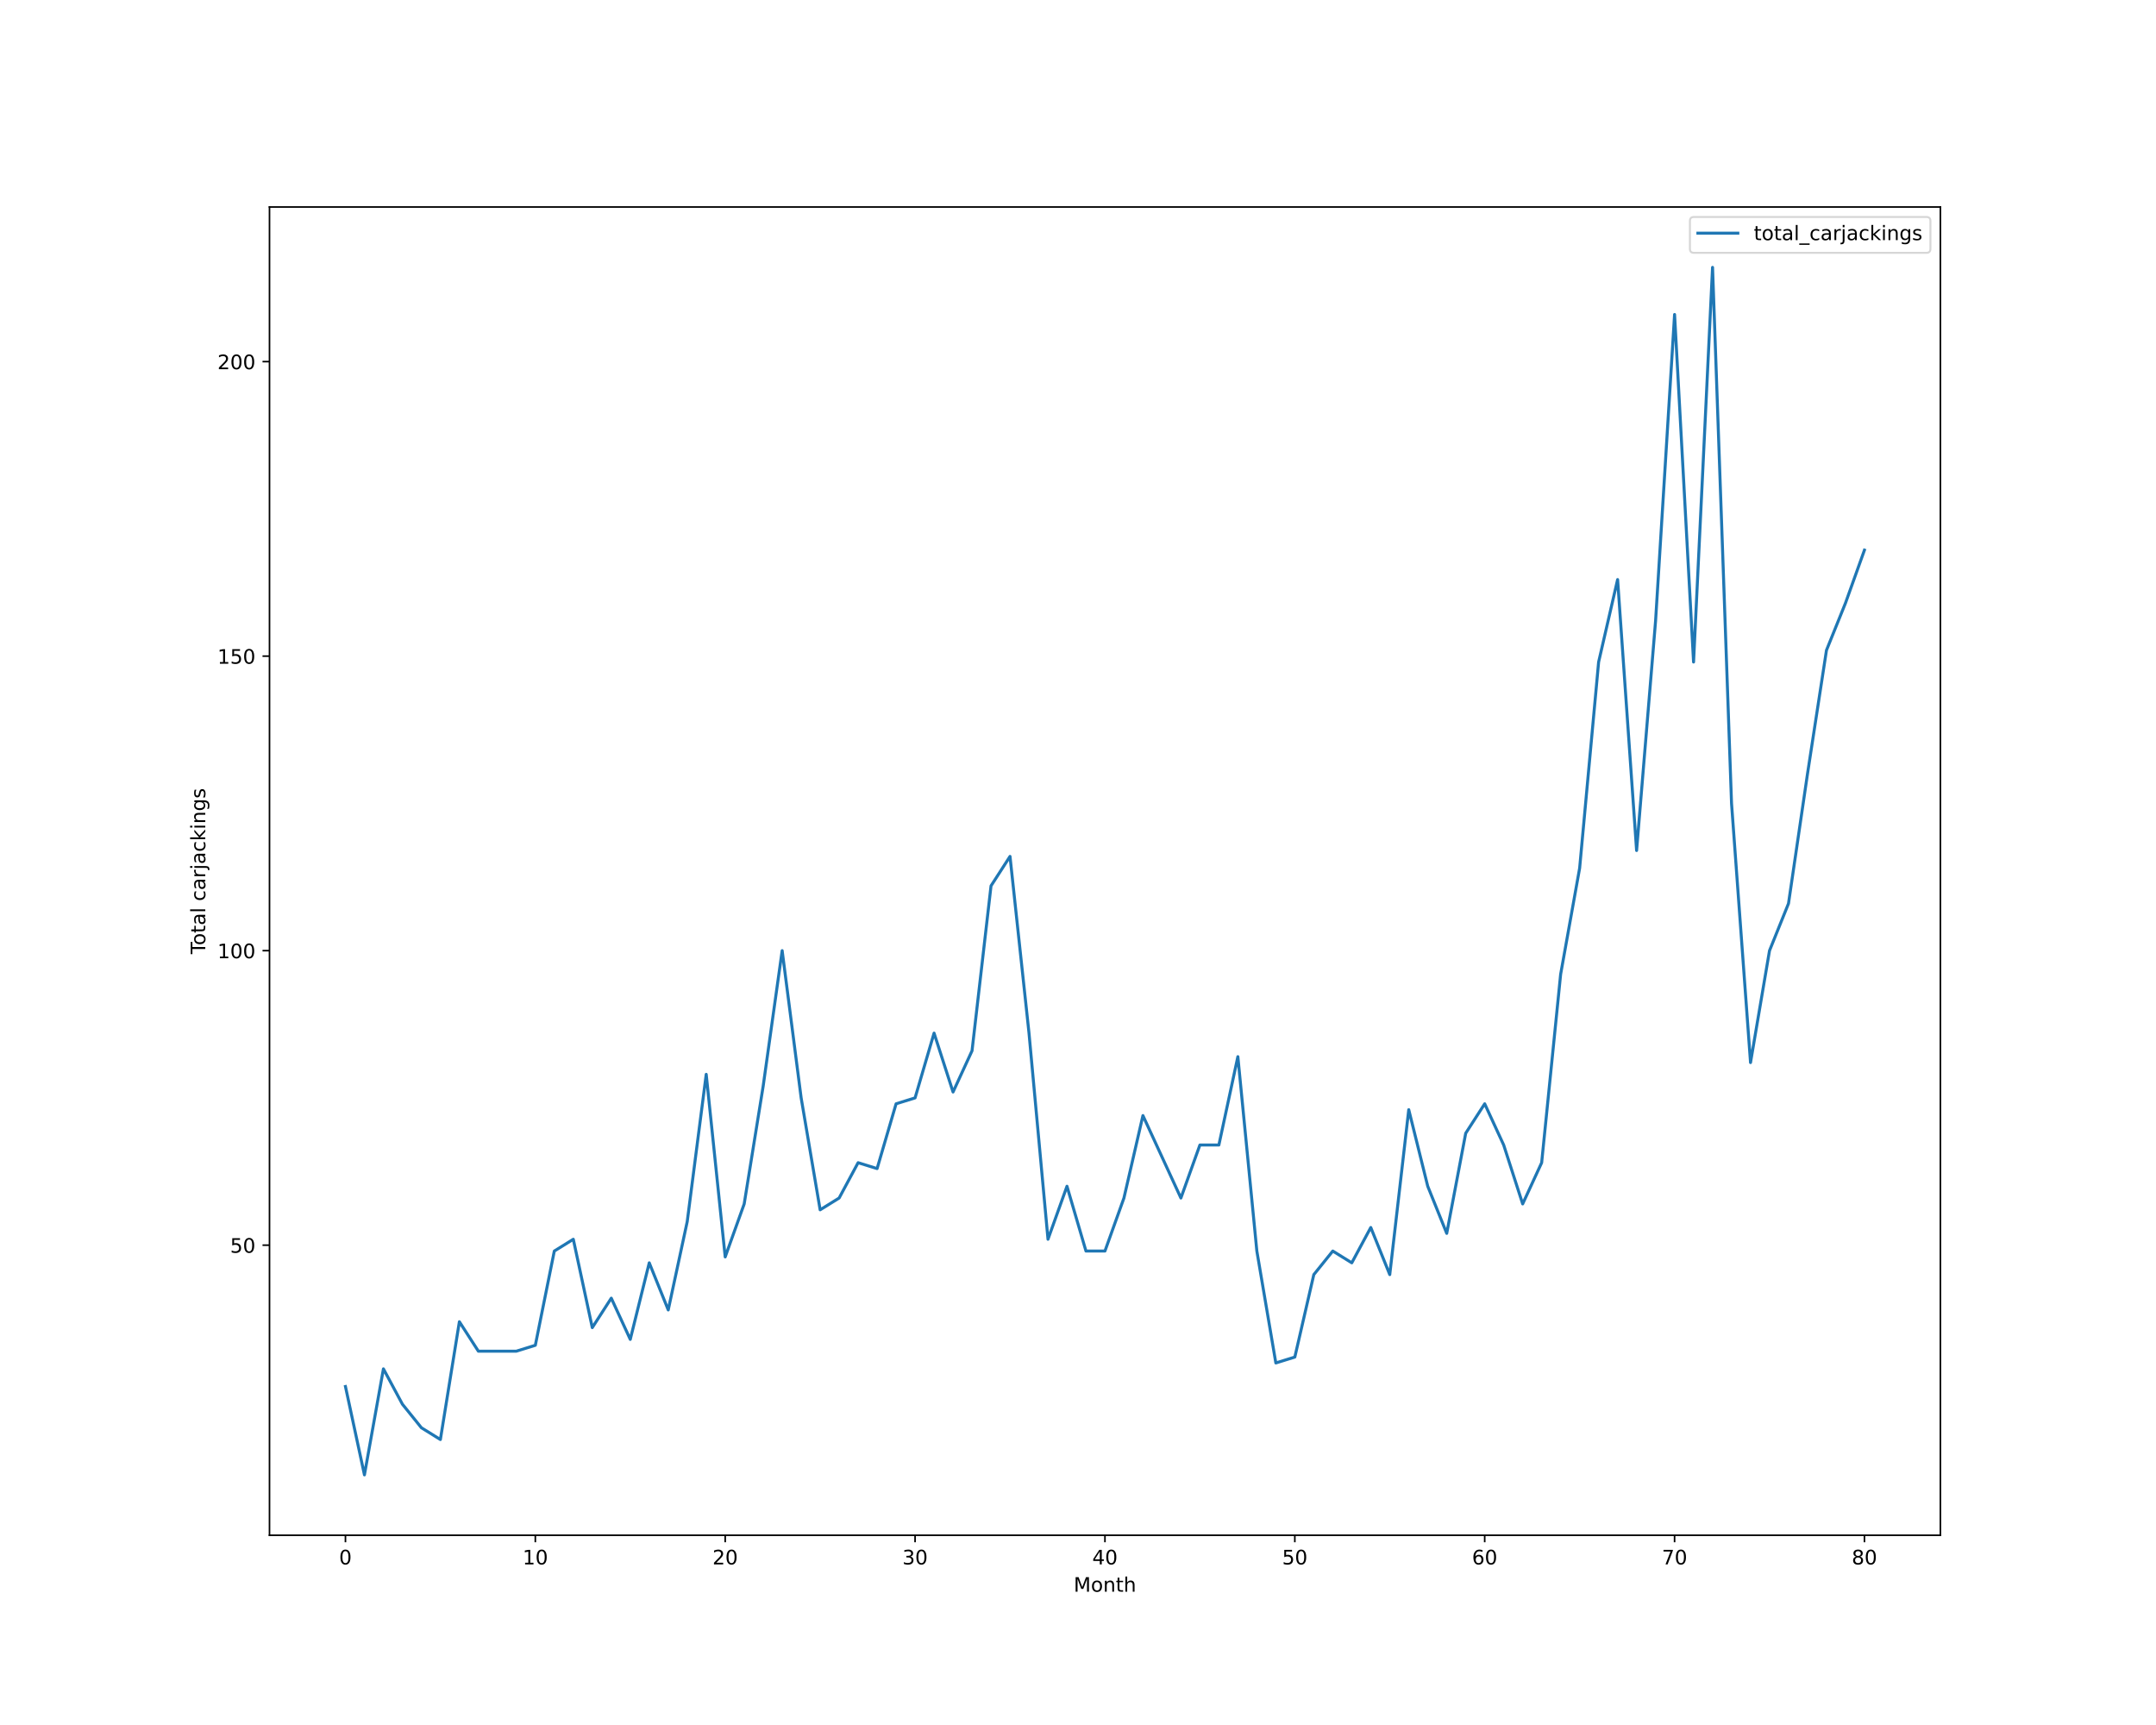
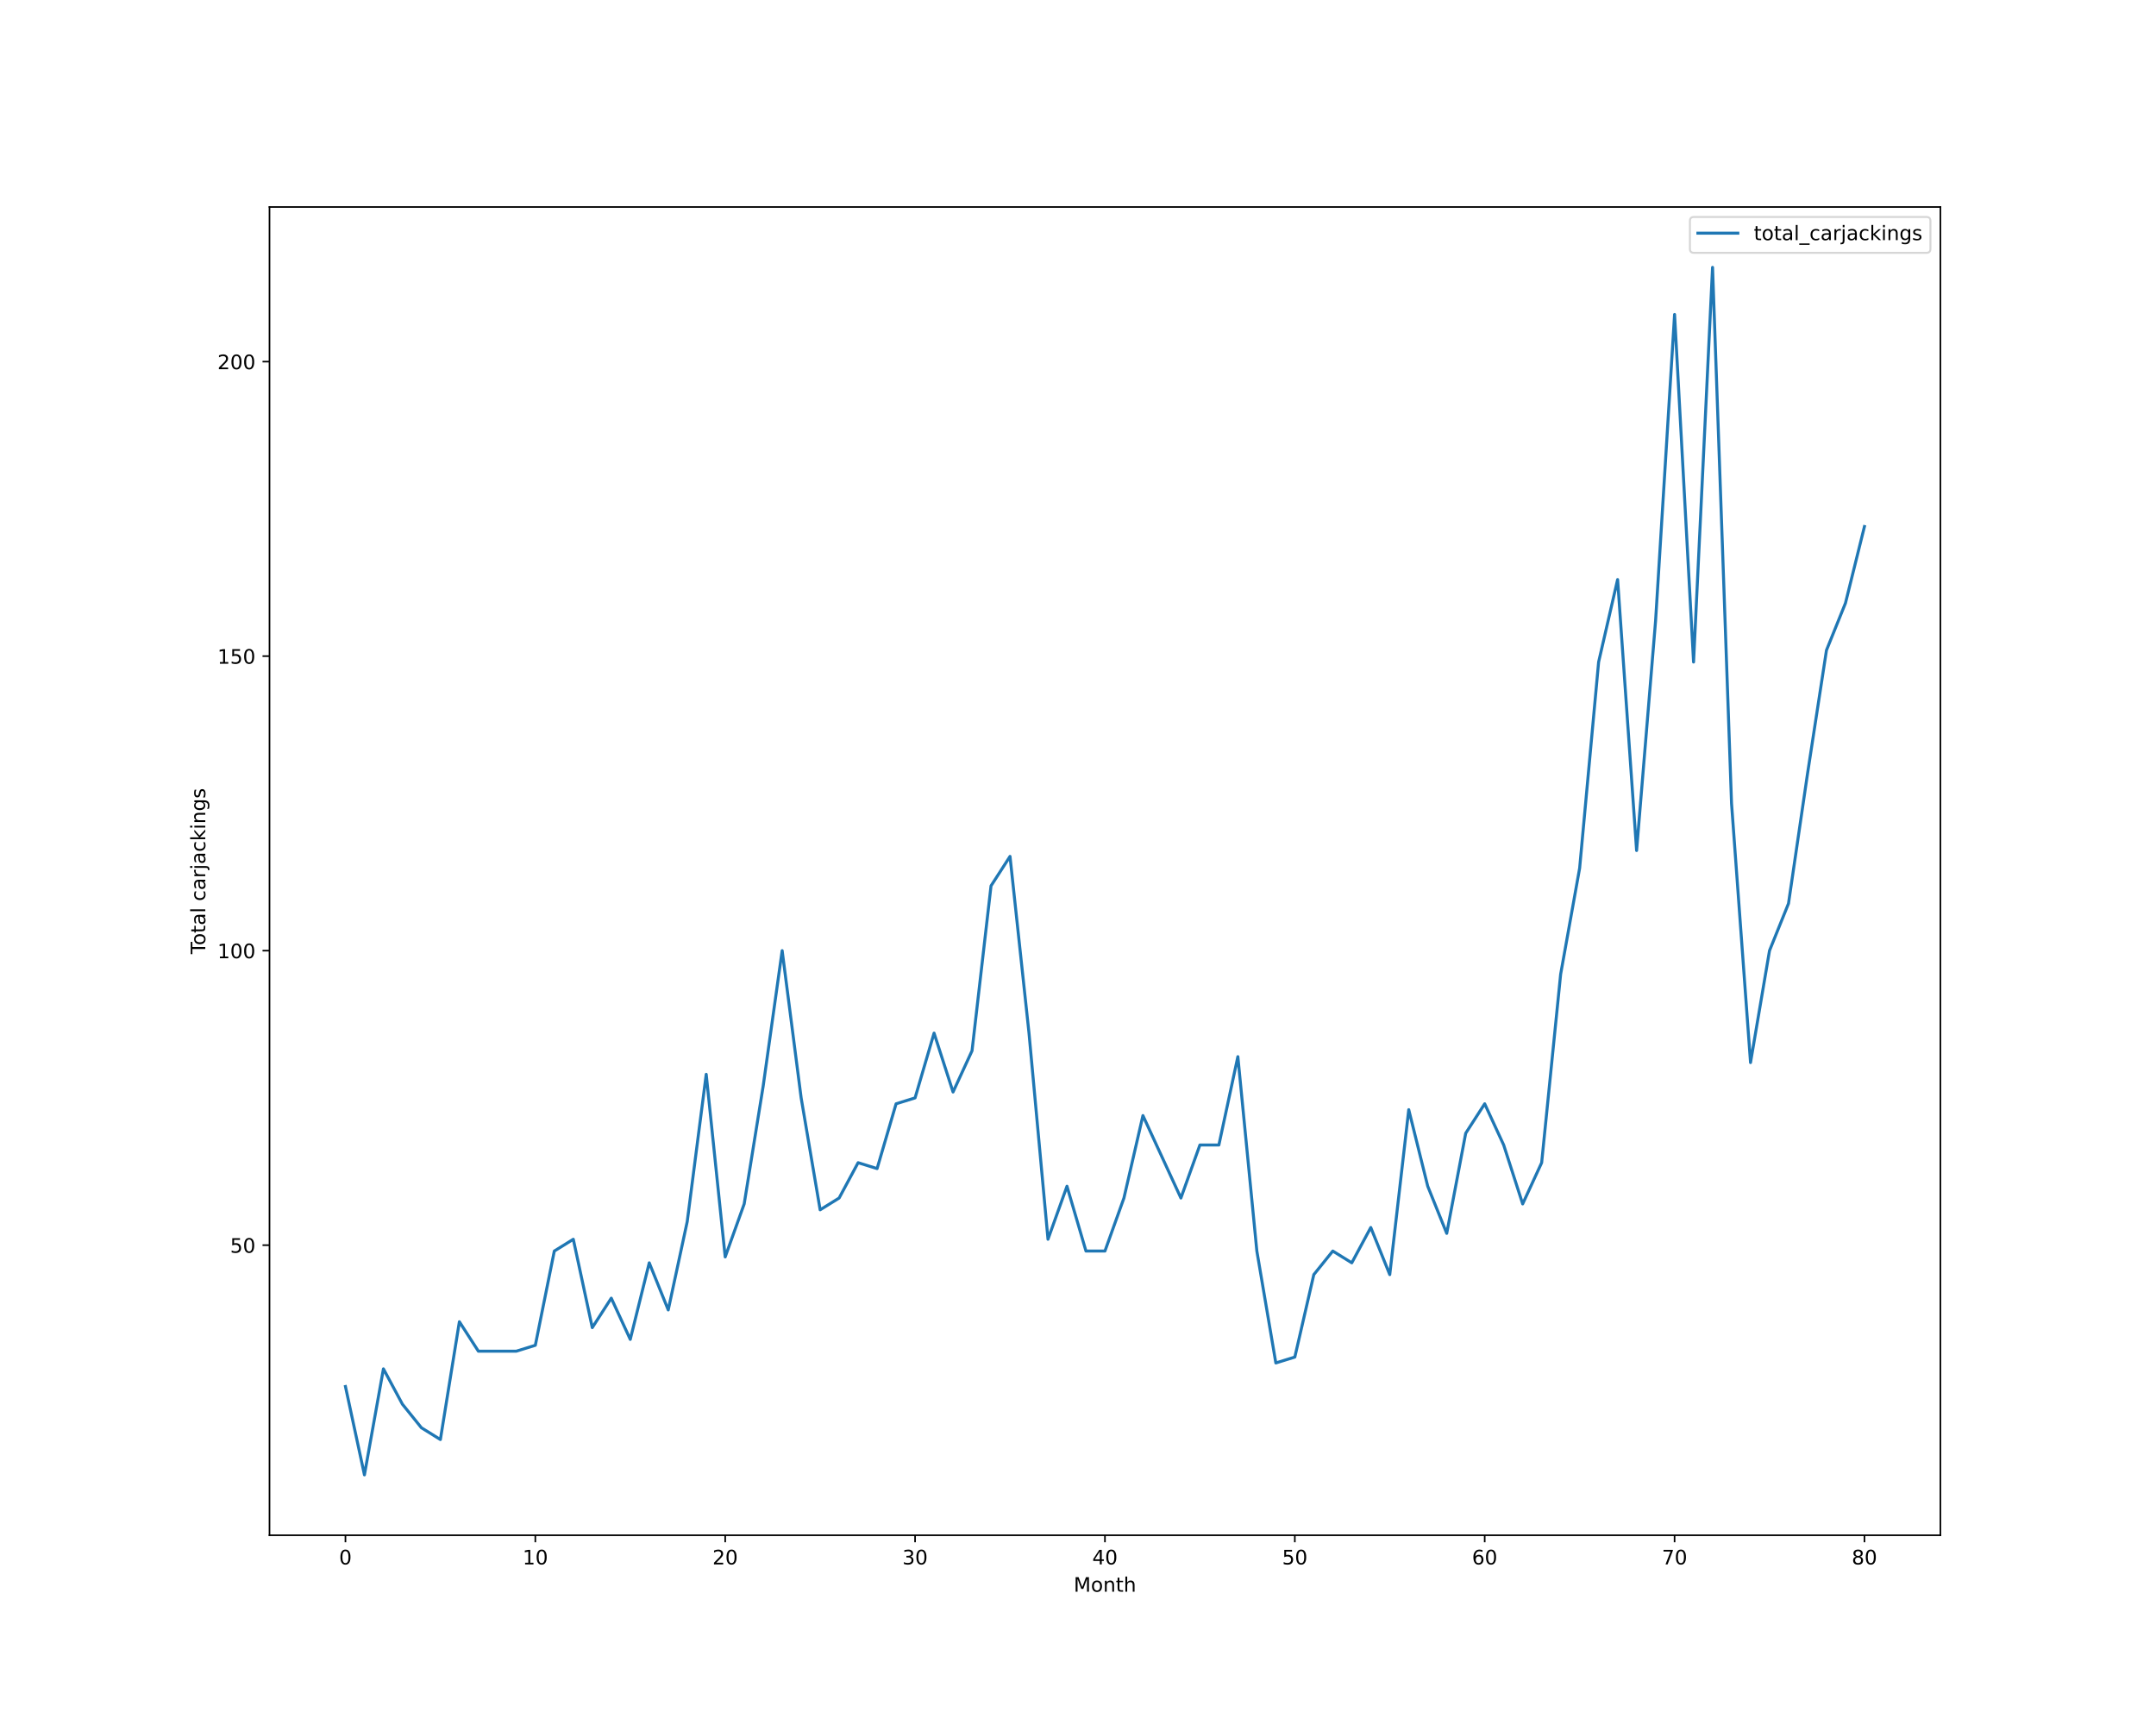
<svg xmlns="http://www.w3.org/2000/svg" xmlns:xlink="http://www.w3.org/1999/xlink" height="864pt" version="1.1" viewBox="0 0 1080 864" width="1080pt">
  <defs>
    <style type="text/css">*{stroke-linecap:butt;stroke-linejoin:round;}</style>
  </defs>
  <g id="figure_1">
    <g id="patch_1">
      <path d="M 0 864  L 1080 864  L 1080 0  L 0 0  z " style="fill:#ffffff;" />
    </g>
    <g id="axes_1">
      <g id="patch_2">
        <path d="M 135 768.96  L 972 768.96  L 972 103.68  L 135 103.68  z " style="fill:#ffffff;" />
      </g>
      <g id="matplotlib.axis_1">
        <g id="xtick_1">
          <g id="line2d_1">
            <defs>
-               <path d="M 0 0  L 0 3.5  " id="m8a94852e89" style="stroke:#000000;stroke-width:0.8;" />
-             </defs>
-             <g>
-               <use style="stroke:#000000;stroke-width:0.8;" x="173.045" xlink:href="#m8a94852e89" y="768.96" />
+               <path d="M 0 0  L 0 3.5  " id="m13c7776046" style="stroke:#000000;stroke-width:0.8;" />
+             </defs>
+             <g>
+               <use style="stroke:#000000;stroke-width:0.8;" x="173.045" xlink:href="#m13c7776046" y="768.96" />
            </g>
          </g>
          <g id="text_1">
            <g transform="translate(169.8642 783.5584)scale(0.1 -0.1)">
              <defs>
                <path d="M 2034 4250  Q 1547 4250 1301 3770  Q 1056 3291 1056 2328  Q 1056 1369 1301 889  Q 1547 409 2034 409  Q 2525 409 2770 889  Q 3016 1369 3016 2328  Q 3016 3291 2770 3770  Q 2525 4250 2034 4250  z M 2034 4750  Q 2819 4750 3233 4129  Q 3647 3509 3647 2328  Q 3647 1150 3233 529  Q 2819 -91 2034 -91  Q 1250 -91 836 529  Q 422 1150 422 2328  Q 422 3509 836 4129  Q 1250 4750 2034 4750  z " id="DejaVuSans-30" transform="scale(0.015625)" />
              </defs>
              <use xlink:href="#DejaVuSans-30" />
            </g>
          </g>
        </g>
        <g id="xtick_2">
          <g id="line2d_2">
            <g>
-               <use style="stroke:#000000;stroke-width:0.8;" x="268.159" xlink:href="#m8a94852e89" y="768.96" />
+               <use style="stroke:#000000;stroke-width:0.8;" x="268.159" xlink:href="#m13c7776046" y="768.96" />
            </g>
          </g>
          <g id="text_2">
            <g transform="translate(261.7966 783.5584)scale(0.1 -0.1)">
              <defs>
                <path d="M 794 531  L 1825 531  L 1825 4091  L 703 3866  L 703 4441  L 1819 4666  L 2450 4666  L 2450 531  L 3481 531  L 3481 0  L 794 0  L 794 531  z " id="DejaVuSans-31" transform="scale(0.015625)" />
              </defs>
              <use xlink:href="#DejaVuSans-31" />
              <use x="63.623" xlink:href="#DejaVuSans-30" />
            </g>
          </g>
        </g>
        <g id="xtick_3">
          <g id="line2d_3">
            <g>
-               <use style="stroke:#000000;stroke-width:0.8;" x="363.273" xlink:href="#m8a94852e89" y="768.96" />
+               <use style="stroke:#000000;stroke-width:0.8;" x="363.273" xlink:href="#m13c7776046" y="768.96" />
            </g>
          </g>
          <g id="text_3">
            <g transform="translate(356.9102 783.5584)scale(0.1 -0.1)">
              <defs>
                <path d="M 1228 531  L 3431 531  L 3431 0  L 469 0  L 469 531  Q 828 903 1448 1529  Q 2069 2156 2228 2338  Q 2531 2678 2651 2914  Q 2772 3150 2772 3378  Q 2772 3750 2511 3984  Q 2250 4219 1831 4219  Q 1534 4219 1204 4116  Q 875 4013 500 3803  L 500 4441  Q 881 4594 1212 4672  Q 1544 4750 1819 4750  Q 2544 4750 2975 4387  Q 3406 4025 3406 3419  Q 3406 3131 3298 2873  Q 3191 2616 2906 2266  Q 2828 2175 2409 1742  Q 1991 1309 1228 531  z " id="DejaVuSans-32" transform="scale(0.015625)" />
              </defs>
              <use xlink:href="#DejaVuSans-32" />
              <use x="63.623" xlink:href="#DejaVuSans-30" />
            </g>
          </g>
        </g>
        <g id="xtick_4">
          <g id="line2d_4">
            <g>
-               <use style="stroke:#000000;stroke-width:0.8;" x="458.386" xlink:href="#m8a94852e89" y="768.96" />
+               <use style="stroke:#000000;stroke-width:0.8;" x="458.386" xlink:href="#m13c7776046" y="768.96" />
            </g>
          </g>
          <g id="text_4">
            <g transform="translate(452.0239 783.5584)scale(0.1 -0.1)">
              <defs>
                <path d="M 2597 2516  Q 3050 2419 3304 2112  Q 3559 1806 3559 1356  Q 3559 666 3084 287  Q 2609 -91 1734 -91  Q 1441 -91 1130 -33  Q 819 25 488 141  L 488 750  Q 750 597 1062 519  Q 1375 441 1716 441  Q 2309 441 2620 675  Q 2931 909 2931 1356  Q 2931 1769 2642 2001  Q 2353 2234 1838 2234  L 1294 2234  L 1294 2753  L 1863 2753  Q 2328 2753 2575 2939  Q 2822 3125 2822 3475  Q 2822 3834 2567 4026  Q 2313 4219 1838 4219  Q 1578 4219 1281 4162  Q 984 4106 628 3988  L 628 4550  Q 988 4650 1302 4700  Q 1616 4750 1894 4750  Q 2613 4750 3031 4423  Q 3450 4097 3450 3541  Q 3450 3153 3228 2886  Q 3006 2619 2597 2516  z " id="DejaVuSans-33" transform="scale(0.015625)" />
              </defs>
              <use xlink:href="#DejaVuSans-33" />
              <use x="63.623" xlink:href="#DejaVuSans-30" />
            </g>
          </g>
        </g>
        <g id="xtick_5">
          <g id="line2d_5">
            <g>
-               <use style="stroke:#000000;stroke-width:0.8;" x="553.5" xlink:href="#m8a94852e89" y="768.96" />
+               <use style="stroke:#000000;stroke-width:0.8;" x="553.5" xlink:href="#m13c7776046" y="768.96" />
            </g>
          </g>
          <g id="text_5">
            <g transform="translate(547.1375 783.5584)scale(0.1 -0.1)">
              <defs>
                <path d="M 2419 4116  L 825 1625  L 2419 1625  L 2419 4116  z M 2253 4666  L 3047 4666  L 3047 1625  L 3713 1625  L 3713 1100  L 3047 1100  L 3047 0  L 2419 0  L 2419 1100  L 313 1100  L 313 1709  L 2253 4666  z " id="DejaVuSans-34" transform="scale(0.015625)" />
              </defs>
              <use xlink:href="#DejaVuSans-34" />
              <use x="63.623" xlink:href="#DejaVuSans-30" />
            </g>
          </g>
        </g>
        <g id="xtick_6">
          <g id="line2d_6">
            <g>
-               <use style="stroke:#000000;stroke-width:0.8;" x="648.614" xlink:href="#m8a94852e89" y="768.96" />
+               <use style="stroke:#000000;stroke-width:0.8;" x="648.614" xlink:href="#m13c7776046" y="768.96" />
            </g>
          </g>
          <g id="text_6">
            <g transform="translate(642.2511 783.5584)scale(0.1 -0.1)">
              <defs>
                <path d="M 691 4666  L 3169 4666  L 3169 4134  L 1269 4134  L 1269 2991  Q 1406 3038 1543 3061  Q 1681 3084 1819 3084  Q 2600 3084 3056 2656  Q 3513 2228 3513 1497  Q 3513 744 3044 326  Q 2575 -91 1722 -91  Q 1428 -91 1123 -41  Q 819 9 494 109  L 494 744  Q 775 591 1075 516  Q 1375 441 1709 441  Q 2250 441 2565 725  Q 2881 1009 2881 1497  Q 2881 1984 2565 2268  Q 2250 2553 1709 2553  Q 1456 2553 1204 2497  Q 953 2441 691 2322  L 691 4666  z " id="DejaVuSans-35" transform="scale(0.015625)" />
              </defs>
              <use xlink:href="#DejaVuSans-35" />
              <use x="63.623" xlink:href="#DejaVuSans-30" />
            </g>
          </g>
        </g>
        <g id="xtick_7">
          <g id="line2d_7">
            <g>
-               <use style="stroke:#000000;stroke-width:0.8;" x="743.727" xlink:href="#m8a94852e89" y="768.96" />
+               <use style="stroke:#000000;stroke-width:0.8;" x="743.727" xlink:href="#m13c7776046" y="768.96" />
            </g>
          </g>
          <g id="text_7">
            <g transform="translate(737.3648 783.5584)scale(0.1 -0.1)">
              <defs>
                <path d="M 2113 2584  Q 1688 2584 1439 2293  Q 1191 2003 1191 1497  Q 1191 994 1439 701  Q 1688 409 2113 409  Q 2538 409 2786 701  Q 3034 994 3034 1497  Q 3034 2003 2786 2293  Q 2538 2584 2113 2584  z M 3366 4563  L 3366 3988  Q 3128 4100 2886 4159  Q 2644 4219 2406 4219  Q 1781 4219 1451 3797  Q 1122 3375 1075 2522  Q 1259 2794 1537 2939  Q 1816 3084 2150 3084  Q 2853 3084 3261 2657  Q 3669 2231 3669 1497  Q 3669 778 3244 343  Q 2819 -91 2113 -91  Q 1303 -91 875 529  Q 447 1150 447 2328  Q 447 3434 972 4092  Q 1497 4750 2381 4750  Q 2619 4750 2861 4703  Q 3103 4656 3366 4563  z " id="DejaVuSans-36" transform="scale(0.015625)" />
              </defs>
              <use xlink:href="#DejaVuSans-36" />
              <use x="63.623" xlink:href="#DejaVuSans-30" />
            </g>
          </g>
        </g>
        <g id="xtick_8">
          <g id="line2d_8">
            <g>
-               <use style="stroke:#000000;stroke-width:0.8;" x="838.841" xlink:href="#m8a94852e89" y="768.96" />
+               <use style="stroke:#000000;stroke-width:0.8;" x="838.841" xlink:href="#m13c7776046" y="768.96" />
            </g>
          </g>
          <g id="text_8">
            <g transform="translate(832.4784 783.5584)scale(0.1 -0.1)">
              <defs>
                <path d="M 525 4666  L 3525 4666  L 3525 4397  L 1831 0  L 1172 0  L 2766 4134  L 525 4134  L 525 4666  z " id="DejaVuSans-37" transform="scale(0.015625)" />
              </defs>
              <use xlink:href="#DejaVuSans-37" />
              <use x="63.623" xlink:href="#DejaVuSans-30" />
            </g>
          </g>
        </g>
        <g id="xtick_9">
          <g id="line2d_9">
            <g>
-               <use style="stroke:#000000;stroke-width:0.8;" x="933.955" xlink:href="#m8a94852e89" y="768.96" />
+               <use style="stroke:#000000;stroke-width:0.8;" x="933.955" xlink:href="#m13c7776046" y="768.96" />
            </g>
          </g>
          <g id="text_9">
            <g transform="translate(927.592 783.5584)scale(0.1 -0.1)">
              <defs>
                <path d="M 2034 2216  Q 1584 2216 1326 1975  Q 1069 1734 1069 1313  Q 1069 891 1326 650  Q 1584 409 2034 409  Q 2484 409 2743 651  Q 3003 894 3003 1313  Q 3003 1734 2745 1975  Q 2488 2216 2034 2216  z M 1403 2484  Q 997 2584 770 2862  Q 544 3141 544 3541  Q 544 4100 942 4425  Q 1341 4750 2034 4750  Q 2731 4750 3128 4425  Q 3525 4100 3525 3541  Q 3525 3141 3298 2862  Q 3072 2584 2669 2484  Q 3125 2378 3379 2068  Q 3634 1759 3634 1313  Q 3634 634 3220 271  Q 2806 -91 2034 -91  Q 1263 -91 848 271  Q 434 634 434 1313  Q 434 1759 690 2068  Q 947 2378 1403 2484  z M 1172 3481  Q 1172 3119 1398 2916  Q 1625 2713 2034 2713  Q 2441 2713 2670 2916  Q 2900 3119 2900 3481  Q 2900 3844 2670 4047  Q 2441 4250 2034 4250  Q 1625 4250 1398 4047  Q 1172 3844 1172 3481  z " id="DejaVuSans-38" transform="scale(0.015625)" />
              </defs>
              <use xlink:href="#DejaVuSans-38" />
              <use x="63.623" xlink:href="#DejaVuSans-30" />
            </g>
          </g>
        </g>
        <g id="text_10">
          <g transform="translate(537.8289 797.2366)scale(0.1 -0.1)">
            <defs>
              <path d="M 628 4666  L 1569 4666  L 2759 1491  L 3956 4666  L 4897 4666  L 4897 0  L 4281 0  L 4281 4097  L 3078 897  L 2444 897  L 1241 4097  L 1241 0  L 628 0  L 628 4666  z " id="DejaVuSans-4d" transform="scale(0.015625)" />
              <path d="M 1959 3097  Q 1497 3097 1228 2736  Q 959 2375 959 1747  Q 959 1119 1226 758  Q 1494 397 1959 397  Q 2419 397 2687 759  Q 2956 1122 2956 1747  Q 2956 2369 2687 2733  Q 2419 3097 1959 3097  z M 1959 3584  Q 2709 3584 3137 3096  Q 3566 2609 3566 1747  Q 3566 888 3137 398  Q 2709 -91 1959 -91  Q 1206 -91 779 398  Q 353 888 353 1747  Q 353 2609 779 3096  Q 1206 3584 1959 3584  z " id="DejaVuSans-6f" transform="scale(0.015625)" />
              <path d="M 3513 2113  L 3513 0  L 2938 0  L 2938 2094  Q 2938 2591 2744 2837  Q 2550 3084 2163 3084  Q 1697 3084 1428 2787  Q 1159 2491 1159 1978  L 1159 0  L 581 0  L 581 3500  L 1159 3500  L 1159 2956  Q 1366 3272 1645 3428  Q 1925 3584 2291 3584  Q 2894 3584 3203 3211  Q 3513 2838 3513 2113  z " id="DejaVuSans-6e" transform="scale(0.015625)" />
              <path d="M 1172 4494  L 1172 3500  L 2356 3500  L 2356 3053  L 1172 3053  L 1172 1153  Q 1172 725 1289 603  Q 1406 481 1766 481  L 2356 481  L 2356 0  L 1766 0  Q 1100 0 847 248  Q 594 497 594 1153  L 594 3053  L 172 3053  L 172 3500  L 594 3500  L 594 4494  L 1172 4494  z " id="DejaVuSans-74" transform="scale(0.015625)" />
              <path d="M 3513 2113  L 3513 0  L 2938 0  L 2938 2094  Q 2938 2591 2744 2837  Q 2550 3084 2163 3084  Q 1697 3084 1428 2787  Q 1159 2491 1159 1978  L 1159 0  L 581 0  L 581 4863  L 1159 4863  L 1159 2956  Q 1366 3272 1645 3428  Q 1925 3584 2291 3584  Q 2894 3584 3203 3211  Q 3513 2838 3513 2113  z " id="DejaVuSans-68" transform="scale(0.015625)" />
            </defs>
            <use xlink:href="#DejaVuSans-4d" />
            <use x="86.279" xlink:href="#DejaVuSans-6f" />
            <use x="147.461" xlink:href="#DejaVuSans-6e" />
            <use x="210.84" xlink:href="#DejaVuSans-74" />
            <use x="250.049" xlink:href="#DejaVuSans-68" />
          </g>
        </g>
      </g>
      <g id="matplotlib.axis_2">
        <g id="ytick_1">
          <g id="line2d_10">
            <defs>
-               <path d="M 0 0  L -3.5 0  " id="m11e0152066" style="stroke:#000000;stroke-width:0.8;" />
-             </defs>
-             <g>
-               <use style="stroke:#000000;stroke-width:0.8;" x="135" xlink:href="#m11e0152066" y="623.66" />
+               <path d="M 0 0  L -3.5 0  " id="m110919eb73" style="stroke:#000000;stroke-width:0.8;" />
+             </defs>
+             <g>
+               <use style="stroke:#000000;stroke-width:0.8;" x="135" xlink:href="#m110919eb73" y="623.66" />
            </g>
          </g>
          <g id="text_11">
            <g transform="translate(115.275 627.4597)scale(0.1 -0.1)">
              <use xlink:href="#DejaVuSans-35" />
              <use x="63.623" xlink:href="#DejaVuSans-30" />
            </g>
          </g>
        </g>
        <g id="ytick_2">
          <g id="line2d_11">
            <g>
-               <use style="stroke:#000000;stroke-width:0.8;" x="135" xlink:href="#m11e0152066" y="476.148" />
+               <use style="stroke:#000000;stroke-width:0.8;" x="135" xlink:href="#m110919eb73" y="476.148" />
            </g>
          </g>
          <g id="text_12">
            <g transform="translate(108.9125 479.9475)scale(0.1 -0.1)">
              <use xlink:href="#DejaVuSans-31" />
              <use x="63.623" xlink:href="#DejaVuSans-30" />
              <use x="127.246" xlink:href="#DejaVuSans-30" />
            </g>
          </g>
        </g>
        <g id="ytick_3">
          <g id="line2d_12">
            <g>
-               <use style="stroke:#000000;stroke-width:0.8;" x="135" xlink:href="#m11e0152066" y="328.636" />
+               <use style="stroke:#000000;stroke-width:0.8;" x="135" xlink:href="#m110919eb73" y="328.636" />
            </g>
          </g>
          <g id="text_13">
            <g transform="translate(108.9125 332.4353)scale(0.1 -0.1)">
              <use xlink:href="#DejaVuSans-31" />
              <use x="63.623" xlink:href="#DejaVuSans-35" />
              <use x="127.246" xlink:href="#DejaVuSans-30" />
            </g>
          </g>
        </g>
        <g id="ytick_4">
          <g id="line2d_13">
            <g>
-               <use style="stroke:#000000;stroke-width:0.8;" x="135" xlink:href="#m11e0152066" y="181.124" />
+               <use style="stroke:#000000;stroke-width:0.8;" x="135" xlink:href="#m110919eb73" y="181.124" />
            </g>
          </g>
          <g id="text_14">
            <g transform="translate(108.9125 184.9231)scale(0.1 -0.1)">
              <use xlink:href="#DejaVuSans-32" />
              <use x="63.623" xlink:href="#DejaVuSans-30" />
              <use x="127.246" xlink:href="#DejaVuSans-30" />
            </g>
          </g>
        </g>
        <g id="text_15">
          <g transform="translate(102.8328 477.8888)rotate(-90)scale(0.1 -0.1)">
            <defs>
              <path d="M -19 4666  L 3928 4666  L 3928 4134  L 2272 4134  L 2272 0  L 1638 0  L 1638 4134  L -19 4134  L -19 4666  z " id="DejaVuSans-54" transform="scale(0.015625)" />
              <path d="M 2194 1759  Q 1497 1759 1228 1600  Q 959 1441 959 1056  Q 959 750 1161 570  Q 1363 391 1709 391  Q 2188 391 2477 730  Q 2766 1069 2766 1631  L 2766 1759  L 2194 1759  z M 3341 1997  L 3341 0  L 2766 0  L 2766 531  Q 2569 213 2275 61  Q 1981 -91 1556 -91  Q 1019 -91 701 211  Q 384 513 384 1019  Q 384 1609 779 1909  Q 1175 2209 1959 2209  L 2766 2209  L 2766 2266  Q 2766 2663 2505 2880  Q 2244 3097 1772 3097  Q 1472 3097 1187 3025  Q 903 2953 641 2809  L 641 3341  Q 956 3463 1253 3523  Q 1550 3584 1831 3584  Q 2591 3584 2966 3190  Q 3341 2797 3341 1997  z " id="DejaVuSans-61" transform="scale(0.015625)" />
              <path d="M 603 4863  L 1178 4863  L 1178 0  L 603 0  L 603 4863  z " id="DejaVuSans-6c" transform="scale(0.015625)" />
              <path id="DejaVuSans-20" transform="scale(0.015625)" />
              <path d="M 3122 3366  L 3122 2828  Q 2878 2963 2633 3030  Q 2388 3097 2138 3097  Q 1578 3097 1268 2742  Q 959 2388 959 1747  Q 959 1106 1268 751  Q 1578 397 2138 397  Q 2388 397 2633 464  Q 2878 531 3122 666  L 3122 134  Q 2881 22 2623 -34  Q 2366 -91 2075 -91  Q 1284 -91 818 406  Q 353 903 353 1747  Q 353 2603 823 3093  Q 1294 3584 2113 3584  Q 2378 3584 2631 3529  Q 2884 3475 3122 3366  z " id="DejaVuSans-63" transform="scale(0.015625)" />
              <path d="M 2631 2963  Q 2534 3019 2420 3045  Q 2306 3072 2169 3072  Q 1681 3072 1420 2755  Q 1159 2438 1159 1844  L 1159 0  L 581 0  L 581 3500  L 1159 3500  L 1159 2956  Q 1341 3275 1631 3429  Q 1922 3584 2338 3584  Q 2397 3584 2469 3576  Q 2541 3569 2628 3553  L 2631 2963  z " id="DejaVuSans-72" transform="scale(0.015625)" />
              <path d="M 603 3500  L 1178 3500  L 1178 -63  Q 1178 -731 923 -1031  Q 669 -1331 103 -1331  L -116 -1331  L -116 -844  L 38 -844  Q 366 -844 484 -692  Q 603 -541 603 -63  L 603 3500  z M 603 4863  L 1178 4863  L 1178 4134  L 603 4134  L 603 4863  z " id="DejaVuSans-6a" transform="scale(0.015625)" />
              <path d="M 581 4863  L 1159 4863  L 1159 1991  L 2875 3500  L 3609 3500  L 1753 1863  L 3688 0  L 2938 0  L 1159 1709  L 1159 0  L 581 0  L 581 4863  z " id="DejaVuSans-6b" transform="scale(0.015625)" />
              <path d="M 603 3500  L 1178 3500  L 1178 0  L 603 0  L 603 3500  z M 603 4863  L 1178 4863  L 1178 4134  L 603 4134  L 603 4863  z " id="DejaVuSans-69" transform="scale(0.015625)" />
              <path d="M 2906 1791  Q 2906 2416 2648 2759  Q 2391 3103 1925 3103  Q 1463 3103 1205 2759  Q 947 2416 947 1791  Q 947 1169 1205 825  Q 1463 481 1925 481  Q 2391 481 2648 825  Q 2906 1169 2906 1791  z M 3481 434  Q 3481 -459 3084 -895  Q 2688 -1331 1869 -1331  Q 1566 -1331 1297 -1286  Q 1028 -1241 775 -1147  L 775 -588  Q 1028 -725 1275 -790  Q 1522 -856 1778 -856  Q 2344 -856 2625 -561  Q 2906 -266 2906 331  L 2906 616  Q 2728 306 2450 153  Q 2172 0 1784 0  Q 1141 0 747 490  Q 353 981 353 1791  Q 353 2603 747 3093  Q 1141 3584 1784 3584  Q 2172 3584 2450 3431  Q 2728 3278 2906 2969  L 2906 3500  L 3481 3500  L 3481 434  z " id="DejaVuSans-67" transform="scale(0.015625)" />
              <path d="M 2834 3397  L 2834 2853  Q 2591 2978 2328 3040  Q 2066 3103 1784 3103  Q 1356 3103 1142 2972  Q 928 2841 928 2578  Q 928 2378 1081 2264  Q 1234 2150 1697 2047  L 1894 2003  Q 2506 1872 2764 1633  Q 3022 1394 3022 966  Q 3022 478 2636 193  Q 2250 -91 1575 -91  Q 1294 -91 989 -36  Q 684 19 347 128  L 347 722  Q 666 556 975 473  Q 1284 391 1588 391  Q 1994 391 2212 530  Q 2431 669 2431 922  Q 2431 1156 2273 1281  Q 2116 1406 1581 1522  L 1381 1569  Q 847 1681 609 1914  Q 372 2147 372 2553  Q 372 3047 722 3315  Q 1072 3584 1716 3584  Q 2034 3584 2315 3537  Q 2597 3491 2834 3397  z " id="DejaVuSans-73" transform="scale(0.015625)" />
            </defs>
            <use xlink:href="#DejaVuSans-54" />
            <use x="44.084" xlink:href="#DejaVuSans-6f" />
            <use x="105.266" xlink:href="#DejaVuSans-74" />
            <use x="144.475" xlink:href="#DejaVuSans-61" />
            <use x="205.754" xlink:href="#DejaVuSans-6c" />
            <use x="233.537" xlink:href="#DejaVuSans-20" />
            <use x="265.324" xlink:href="#DejaVuSans-63" />
            <use x="320.305" xlink:href="#DejaVuSans-61" />
            <use x="381.584" xlink:href="#DejaVuSans-72" />
            <use x="422.697" xlink:href="#DejaVuSans-6a" />
            <use x="450.48" xlink:href="#DejaVuSans-61" />
            <use x="511.76" xlink:href="#DejaVuSans-63" />
            <use x="566.74" xlink:href="#DejaVuSans-6b" />
            <use x="624.65" xlink:href="#DejaVuSans-69" />
            <use x="652.434" xlink:href="#DejaVuSans-6e" />
            <use x="715.812" xlink:href="#DejaVuSans-67" />
            <use x="779.289" xlink:href="#DejaVuSans-73" />
          </g>
        </g>
      </g>
      <g id="line2d_14">
-         <path clip-path="url(#pff536b3f6b)" d="M 173.045 694.466  L 182.557 738.72  L 192.068 685.616  L 201.58 703.317  L 211.091 715.118  L 220.602 721.019  L 230.114 662.014  L 239.625 676.765  L 249.136 676.765  L 258.648 676.765  L 268.159 673.815  L 277.67 626.611  L 287.182 620.71  L 296.693 664.964  L 306.205 650.213  L 315.716 670.864  L 325.227 632.511  L 334.739 656.113  L 344.25 611.86  L 353.761 538.103  L 363.273 629.561  L 372.784 603.009  L 382.295 544.004  L 391.807 476.148  L 401.318 549.904  L 410.83 605.959  L 420.341 600.059  L 429.852 582.357  L 439.364 585.307  L 448.875 552.855  L 458.386 549.904  L 467.898 517.452  L 477.409 546.954  L 486.92 526.302  L 496.432 443.696  L 505.943 428.944  L 515.455 517.452  L 524.966 620.71  L 534.477 594.158  L 543.989 626.611  L 553.5 626.611  L 563.011 600.059  L 572.523 558.755  L 582.034 579.407  L 591.545 600.059  L 601.057 573.506  L 610.568 573.506  L 620.08 529.253  L 629.591 626.611  L 639.102 682.665  L 648.614 679.715  L 658.125 638.412  L 667.636 626.611  L 677.148 632.511  L 686.659 614.81  L 696.17 638.412  L 705.682 555.805  L 715.193 594.158  L 724.705 617.76  L 734.216 567.606  L 743.727 552.855  L 753.239 573.506  L 762.75 603.009  L 772.261 582.357  L 781.773 487.949  L 791.284 434.845  L 800.795 331.586  L 810.307 290.283  L 819.818 425.994  L 829.33 310.935  L 838.841 157.522  L 848.352 331.586  L 857.864 133.92  L 867.375 402.392  L 876.886 532.203  L 886.398 476.148  L 895.909 452.546  L 905.42 387.641  L 914.932 325.686  L 924.443 302.084  L 933.955 275.532  " style="fill:none;stroke:#1f77b4;stroke-linecap:square;stroke-width:1.5;" />
+         <path clip-path="url(#pffb32f7b78)" d="M 173.045 694.466  L 182.557 738.72  L 192.068 685.616  L 201.58 703.317  L 211.091 715.118  L 220.602 721.019  L 230.114 662.014  L 239.625 676.765  L 249.136 676.765  L 258.648 676.765  L 268.159 673.815  L 277.67 626.611  L 287.182 620.71  L 296.693 664.964  L 306.205 650.213  L 315.716 670.864  L 325.227 632.511  L 334.739 656.113  L 344.25 611.86  L 353.761 538.103  L 363.273 629.561  L 372.784 603.009  L 382.295 544.004  L 391.807 476.148  L 401.318 549.904  L 410.83 605.959  L 420.341 600.059  L 429.852 582.357  L 439.364 585.307  L 448.875 552.855  L 458.386 549.904  L 467.898 517.452  L 477.409 546.954  L 486.92 526.302  L 496.432 443.696  L 505.943 428.944  L 515.455 517.452  L 524.966 620.71  L 534.477 594.158  L 543.989 626.611  L 553.5 626.611  L 563.011 600.059  L 572.523 558.755  L 582.034 579.407  L 591.545 600.059  L 601.057 573.506  L 610.568 573.506  L 620.08 529.253  L 629.591 626.611  L 639.102 682.665  L 648.614 679.715  L 658.125 638.412  L 667.636 626.611  L 677.148 632.511  L 686.659 614.81  L 696.17 638.412  L 705.682 555.805  L 715.193 594.158  L 724.705 617.76  L 734.216 567.606  L 743.727 552.855  L 753.239 573.506  L 762.75 603.009  L 772.261 582.357  L 781.773 487.949  L 791.284 434.845  L 800.795 331.586  L 810.307 290.283  L 819.818 425.994  L 829.33 310.935  L 838.841 157.522  L 848.352 331.586  L 857.864 133.92  L 867.375 402.392  L 876.886 532.203  L 886.398 476.148  L 895.909 452.546  L 905.42 387.641  L 914.932 325.686  L 924.443 302.084  L 933.955 263.731  " style="fill:none;stroke:#1f77b4;stroke-linecap:square;stroke-width:1.5;" />
      </g>
      <g id="patch_3">
        <path d="M 135 768.96  L 135 103.68  " style="fill:none;stroke:#000000;stroke-linecap:square;stroke-linejoin:miter;stroke-width:0.8;" />
      </g>
      <g id="patch_4">
        <path d="M 972 768.96  L 972 103.68  " style="fill:none;stroke:#000000;stroke-linecap:square;stroke-linejoin:miter;stroke-width:0.8;" />
      </g>
      <g id="patch_5">
        <path d="M 135 768.96  L 972 768.96  " style="fill:none;stroke:#000000;stroke-linecap:square;stroke-linejoin:miter;stroke-width:0.8;" />
      </g>
      <g id="patch_6">
        <path d="M 135 103.68  L 972 103.68  " style="fill:none;stroke:#000000;stroke-linecap:square;stroke-linejoin:miter;stroke-width:0.8;" />
      </g>
      <g id="legend_1">
        <g id="patch_7">
          <path d="M 848.528 126.636  L 965 126.636  Q 967 126.636 967 124.636  L 967 110.68  Q 967 108.68 965 108.68  L 848.528 108.68  Q 846.528 108.68 846.528 110.68  L 846.528 124.636  Q 846.528 126.636 848.528 126.636  z " style="fill:#ffffff;opacity:0.8;stroke:#cccccc;stroke-linejoin:miter;" />
        </g>
        <g id="line2d_15">
          <path d="M 850.528 116.778  L 870.528 116.778  " style="fill:none;stroke:#1f77b4;stroke-linecap:square;stroke-width:1.5;" />
        </g>
        <g id="line2d_16" />
        <g id="text_16">
          <g transform="translate(878.5281 120.2784)scale(0.1 -0.1)">
            <defs>
              <path d="M 3263 -1063  L 3263 -1509  L -63 -1509  L -63 -1063  L 3263 -1063  z " id="DejaVuSans-5f" transform="scale(0.015625)" />
            </defs>
            <use xlink:href="#DejaVuSans-74" />
            <use x="39.209" xlink:href="#DejaVuSans-6f" />
            <use x="100.391" xlink:href="#DejaVuSans-74" />
            <use x="139.6" xlink:href="#DejaVuSans-61" />
            <use x="200.879" xlink:href="#DejaVuSans-6c" />
            <use x="228.662" xlink:href="#DejaVuSans-5f" />
            <use x="278.662" xlink:href="#DejaVuSans-63" />
            <use x="333.643" xlink:href="#DejaVuSans-61" />
            <use x="394.922" xlink:href="#DejaVuSans-72" />
            <use x="436.035" xlink:href="#DejaVuSans-6a" />
            <use x="463.818" xlink:href="#DejaVuSans-61" />
            <use x="525.098" xlink:href="#DejaVuSans-63" />
            <use x="580.078" xlink:href="#DejaVuSans-6b" />
            <use x="637.988" xlink:href="#DejaVuSans-69" />
            <use x="665.771" xlink:href="#DejaVuSans-6e" />
            <use x="729.15" xlink:href="#DejaVuSans-67" />
            <use x="792.627" xlink:href="#DejaVuSans-73" />
          </g>
        </g>
      </g>
    </g>
  </g>
  <defs>
-     <clipPath id="pff536b3f6b">
+     <clipPath id="pffb32f7b78">
      <rect height="665.28" width="837" x="135" y="103.68" />
    </clipPath>
  </defs>
</svg>
